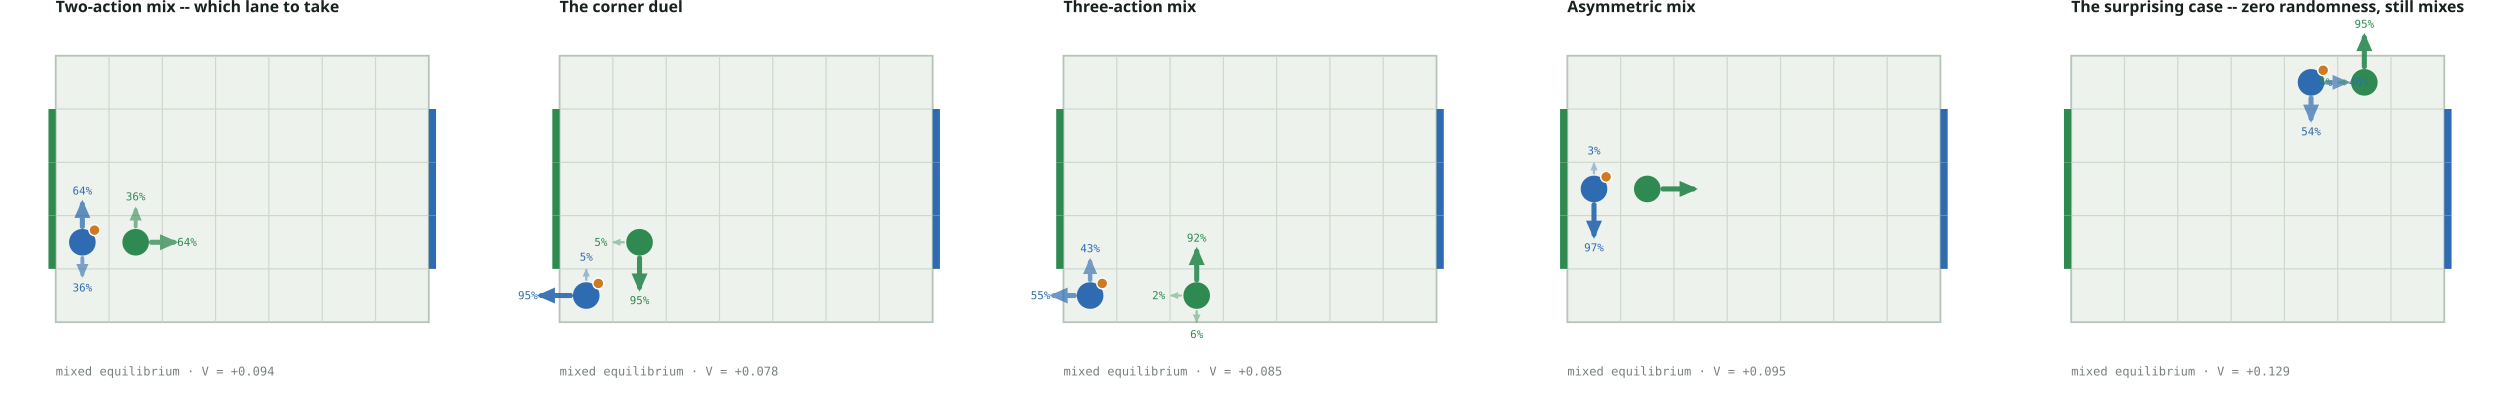
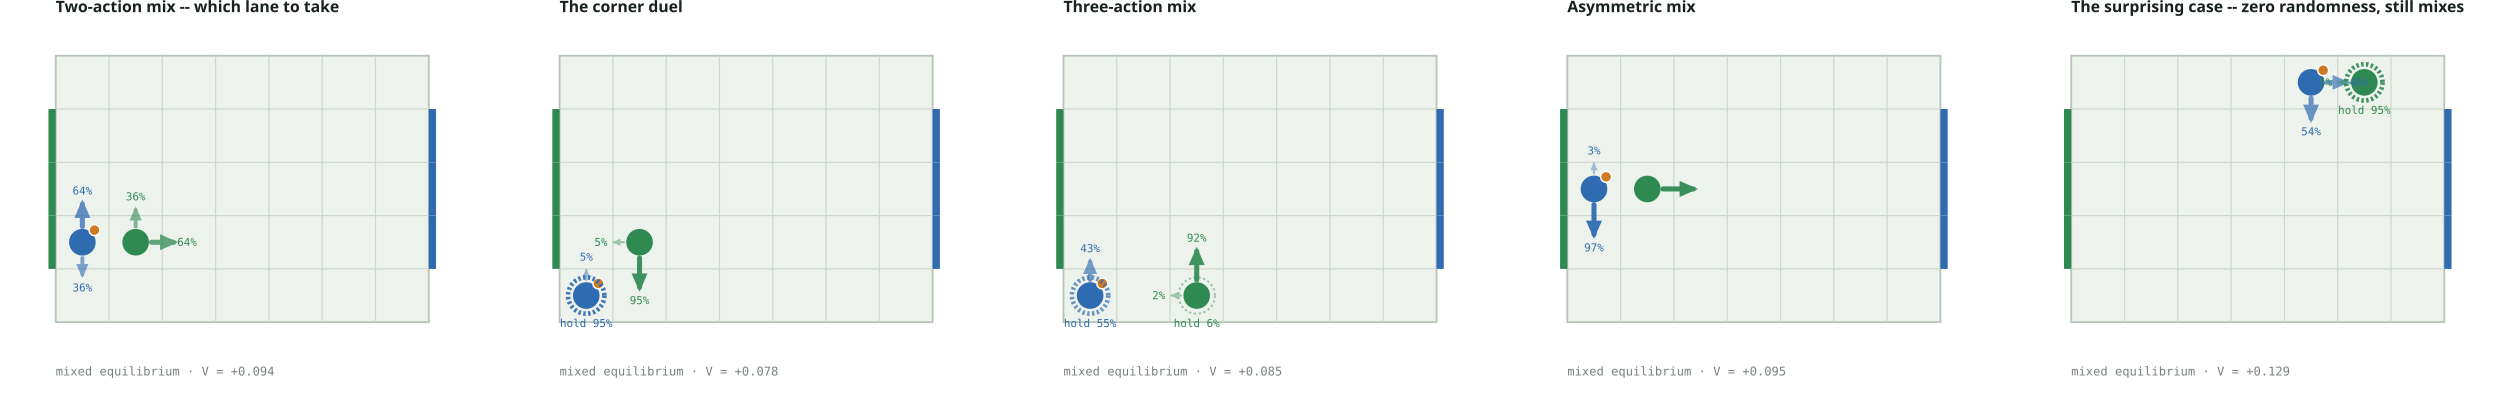
<svg xmlns="http://www.w3.org/2000/svg" viewBox="0 0 2064 330" role="img" aria-label="panel">
  <g transform="translate(16.0 16.0)">
    <clipPath id="pnl0">
      <rect x="-16.0" y="-16.0" width="400.0" height="330.0" />
    </clipPath>
    <g clip-path="url(#pnl0)">
      <defs>
        <marker id="ah-2f6bb0" viewBox="0 0 8 8" refX="6" refY="4" markerWidth="3.6" markerHeight="3.6" orient="auto">
          <path d="M0 0.5 L8 4 L0 7.5 z" fill="var(--p0, #2f6bb0)" />
        </marker>
        <marker id="ah-2f8a52" viewBox="0 0 8 8" refX="6" refY="4" markerWidth="3.6" markerHeight="3.6" orient="auto">
          <path d="M0 0.5 L8 4 L0 7.5 z" fill="var(--p1, #2f8a52)" />
        </marker>
      </defs>
      <rect x="30" y="30" width="308" height="220" fill="var(--tint, #eef2ec)" stroke="var(--rule-strong, #b7c4b9)" stroke-width="1.5" />
      <line x1="74" y1="30" x2="74" y2="250" stroke="var(--rule, #cdd8ce)" stroke-width="1" />
      <line x1="118" y1="30" x2="118" y2="250" stroke="var(--rule, #cdd8ce)" stroke-width="1" />
      <line x1="162" y1="30" x2="162" y2="250" stroke="var(--rule, #cdd8ce)" stroke-width="1" />
      <line x1="206" y1="30" x2="206" y2="250" stroke="var(--rule, #cdd8ce)" stroke-width="1" />
      <line x1="250" y1="30" x2="250" y2="250" stroke="var(--rule, #cdd8ce)" stroke-width="1" />
      <line x1="294" y1="30" x2="294" y2="250" stroke="var(--rule, #cdd8ce)" stroke-width="1" />
      <line x1="30" y1="74" x2="338" y2="74" stroke="var(--rule, #cdd8ce)" stroke-width="1" />
      <line x1="30" y1="118" x2="338" y2="118" stroke="var(--rule, #cdd8ce)" stroke-width="1" />
      <line x1="30" y1="162" x2="338" y2="162" stroke="var(--rule, #cdd8ce)" stroke-width="1" />
      <line x1="30" y1="206" x2="338" y2="206" stroke="var(--rule, #cdd8ce)" stroke-width="1" />
      <rect x="24" y="162" width="6" height="44" fill="var(--p1, #2f8a52)" />
      <rect x="338" y="162" width="6" height="44" fill="var(--p0, #2f6bb0)" />
      <rect x="24" y="118" width="6" height="44" fill="var(--p1, #2f8a52)" />
      <rect x="338" y="118" width="6" height="44" fill="var(--p0, #2f6bb0)" />
      <rect x="24" y="74" width="6" height="44" fill="var(--p1, #2f8a52)" />
      <rect x="338" y="74" width="6" height="44" fill="var(--p0, #2f6bb0)" />
      <circle cx="52.0" cy="184.0" r="11" fill="var(--p0, #2f6bb0)" />
      <circle cx="96.0" cy="184.0" r="11" fill="var(--p1, #2f8a52)" />
      <circle cx="62.0" cy="174.0" r="4.5" fill="var(--ball, #cf7a20)" stroke="var(--paper, #ffffff)" stroke-width="1.2" />
      <line x1="52.0" y1="171.0" x2="52.0" y2="152.6" stroke="var(--p0, #2f6bb0)" stroke-width="4.2" stroke-linecap="round" opacity="0.75" marker-end="url(#ah-2f6bb0)" />
      <text x="52.0" y="144.6" text-anchor="middle" font-family="ui-monospace,monospace" font-size="9" fill="var(--p0, #2f6bb0)">64%</text>
      <line x1="52.0" y1="197.0" x2="52.0" y2="210.6" stroke="var(--p0, #2f6bb0)" stroke-width="3.2" stroke-linecap="round" opacity="0.60" marker-end="url(#ah-2f6bb0)" />
      <text x="52.0" y="224.6" text-anchor="middle" font-family="ui-monospace,monospace" font-size="9" fill="var(--p0, #2f6bb0)">36%</text>
      <line x1="96.0" y1="171.0" x2="96.0" y2="157.4" stroke="var(--p1, #2f8a52)" stroke-width="3.2" stroke-linecap="round" opacity="0.60" marker-end="url(#ah-2f8a52)" />
      <text x="96.0" y="149.4" text-anchor="middle" font-family="ui-monospace,monospace" font-size="9" fill="var(--p1, #2f8a52)">36%</text>
      <line x1="109.0" y1="184.0" x2="127.4" y2="184.0" stroke="var(--p1, #2f8a52)" stroke-width="4.2" stroke-linecap="round" opacity="0.75" marker-end="url(#ah-2f8a52)" />
      <text x="138.4" y="187.0" text-anchor="middle" font-family="ui-monospace,monospace" font-size="9" fill="var(--p1, #2f8a52)">64%</text>
      <text x="30" y="294" font-family="ui-monospace,monospace" font-size="10" fill="var(--ink-faint, #77817a)">mixed equilibrium · V = +0.094</text>
      <text x="30" y="-6" font-family="Barlow Semi Condensed,sans-serif" font-weight="600" font-size="13" fill="var(--ink, #19211c)">Two-action mix -- which lane to take</text>
    </g>
  </g>
  <g transform="translate(432.0 16.0)">
    <clipPath id="pnl1">
      <rect x="-16.0" y="-16.0" width="400.0" height="330.0" />
    </clipPath>
    <g clip-path="url(#pnl1)">
      <defs>
        <marker id="ah-2f6bb0" viewBox="0 0 8 8" refX="6" refY="4" markerWidth="3.6" markerHeight="3.6" orient="auto">
          <path d="M0 0.5 L8 4 L0 7.5 z" fill="var(--p0, #2f6bb0)" />
        </marker>
        <marker id="ah-2f8a52" viewBox="0 0 8 8" refX="6" refY="4" markerWidth="3.6" markerHeight="3.6" orient="auto">
          <path d="M0 0.5 L8 4 L0 7.5 z" fill="var(--p1, #2f8a52)" />
        </marker>
      </defs>
      <rect x="30" y="30" width="308" height="220" fill="var(--tint, #eef2ec)" stroke="var(--rule-strong, #b7c4b9)" stroke-width="1.5" />
      <line x1="74" y1="30" x2="74" y2="250" stroke="var(--rule, #cdd8ce)" stroke-width="1" />
      <line x1="118" y1="30" x2="118" y2="250" stroke="var(--rule, #cdd8ce)" stroke-width="1" />
      <line x1="162" y1="30" x2="162" y2="250" stroke="var(--rule, #cdd8ce)" stroke-width="1" />
      <line x1="206" y1="30" x2="206" y2="250" stroke="var(--rule, #cdd8ce)" stroke-width="1" />
      <line x1="250" y1="30" x2="250" y2="250" stroke="var(--rule, #cdd8ce)" stroke-width="1" />
      <line x1="294" y1="30" x2="294" y2="250" stroke="var(--rule, #cdd8ce)" stroke-width="1" />
      <line x1="30" y1="74" x2="338" y2="74" stroke="var(--rule, #cdd8ce)" stroke-width="1" />
      <line x1="30" y1="118" x2="338" y2="118" stroke="var(--rule, #cdd8ce)" stroke-width="1" />
      <line x1="30" y1="162" x2="338" y2="162" stroke="var(--rule, #cdd8ce)" stroke-width="1" />
      <line x1="30" y1="206" x2="338" y2="206" stroke="var(--rule, #cdd8ce)" stroke-width="1" />
      <rect x="24" y="162" width="6" height="44" fill="var(--p1, #2f8a52)" />
      <rect x="338" y="162" width="6" height="44" fill="var(--p0, #2f6bb0)" />
      <rect x="24" y="118" width="6" height="44" fill="var(--p1, #2f8a52)" />
      <rect x="338" y="118" width="6" height="44" fill="var(--p0, #2f6bb0)" />
      <rect x="24" y="74" width="6" height="44" fill="var(--p1, #2f8a52)" />
      <rect x="338" y="74" width="6" height="44" fill="var(--p0, #2f6bb0)" />
      <circle cx="52.0" cy="228.0" r="11" fill="var(--p0, #2f6bb0)" />
      <circle cx="96.0" cy="184.0" r="11" fill="var(--p1, #2f8a52)" />
      <circle cx="62.0" cy="218.0" r="4.5" fill="var(--ball, #cf7a20)" stroke="var(--paper, #ffffff)" stroke-width="1.2" />
+       <circle cx="52.0" cy="228.0" r="15" fill="none" stroke="var(--p0, #2f6bb0)" stroke-width="3.8" stroke-dasharray="2 2" opacity="0.92" />
+       <text x="52.0" y="254.0" text-anchor="middle" font-family="ui-monospace,monospace" font-size="9" fill="var(--p0, #2f6bb0)">hold 95%</text>
      <line x1="52.0" y1="215.0" x2="52.0" y2="207.2" stroke="var(--p0, #2f6bb0)" stroke-width="1.9" stroke-linecap="round" opacity="0.43" marker-end="url(#ah-2f6bb0)" />
      <text x="52.0" y="199.2" text-anchor="middle" font-family="ui-monospace,monospace" font-size="9" fill="var(--p0, #2f6bb0)">5%</text>
-       <line x1="39.0" y1="228.0" x2="14.8" y2="228.0" stroke="var(--p0, #2f6bb0)" stroke-width="4.2" stroke-linecap="round" opacity="0.92" marker-end="url(#ah-2f6bb0)" />
-       <text x="3.8" y="231.0" text-anchor="middle" font-family="ui-monospace,monospace" font-size="9" fill="var(--p0, #2f6bb0)">95%</text>
      <line x1="96.0" y1="197.0" x2="96.0" y2="221.1" stroke="var(--p1, #2f8a52)" stroke-width="4.2" stroke-linecap="round" opacity="0.92" marker-end="url(#ah-2f8a52)" />
      <text x="96.0" y="235.1" text-anchor="middle" font-family="ui-monospace,monospace" font-size="9" fill="var(--p1, #2f8a52)">95%</text>
      <line x1="83.0" y1="184.0" x2="75.1" y2="184.0" stroke="var(--p1, #2f8a52)" stroke-width="1.9" stroke-linecap="round" opacity="0.43" marker-end="url(#ah-2f8a52)" />
      <text x="64.1" y="187.0" text-anchor="middle" font-family="ui-monospace,monospace" font-size="9" fill="var(--p1, #2f8a52)">5%</text>
      <text x="30" y="294" font-family="ui-monospace,monospace" font-size="10" fill="var(--ink-faint, #77817a)">mixed equilibrium · V = +0.078</text>
      <text x="30" y="-6" font-family="Barlow Semi Condensed,sans-serif" font-weight="600" font-size="13" fill="var(--ink, #19211c)">The corner duel</text>
    </g>
  </g>
  <g transform="translate(848.0 16.0)">
    <clipPath id="pnl2">
      <rect x="-16.0" y="-16.0" width="400.0" height="330.0" />
    </clipPath>
    <g clip-path="url(#pnl2)">
      <defs>
        <marker id="ah-2f6bb0" viewBox="0 0 8 8" refX="6" refY="4" markerWidth="3.6" markerHeight="3.6" orient="auto">
          <path d="M0 0.5 L8 4 L0 7.5 z" fill="var(--p0, #2f6bb0)" />
        </marker>
        <marker id="ah-2f8a52" viewBox="0 0 8 8" refX="6" refY="4" markerWidth="3.6" markerHeight="3.6" orient="auto">
          <path d="M0 0.5 L8 4 L0 7.5 z" fill="var(--p1, #2f8a52)" />
        </marker>
      </defs>
      <rect x="30" y="30" width="308" height="220" fill="var(--tint, #eef2ec)" stroke="var(--rule-strong, #b7c4b9)" stroke-width="1.5" />
      <line x1="74" y1="30" x2="74" y2="250" stroke="var(--rule, #cdd8ce)" stroke-width="1" />
      <line x1="118" y1="30" x2="118" y2="250" stroke="var(--rule, #cdd8ce)" stroke-width="1" />
      <line x1="162" y1="30" x2="162" y2="250" stroke="var(--rule, #cdd8ce)" stroke-width="1" />
      <line x1="206" y1="30" x2="206" y2="250" stroke="var(--rule, #cdd8ce)" stroke-width="1" />
      <line x1="250" y1="30" x2="250" y2="250" stroke="var(--rule, #cdd8ce)" stroke-width="1" />
      <line x1="294" y1="30" x2="294" y2="250" stroke="var(--rule, #cdd8ce)" stroke-width="1" />
      <line x1="30" y1="74" x2="338" y2="74" stroke="var(--rule, #cdd8ce)" stroke-width="1" />
      <line x1="30" y1="118" x2="338" y2="118" stroke="var(--rule, #cdd8ce)" stroke-width="1" />
      <line x1="30" y1="162" x2="338" y2="162" stroke="var(--rule, #cdd8ce)" stroke-width="1" />
      <line x1="30" y1="206" x2="338" y2="206" stroke="var(--rule, #cdd8ce)" stroke-width="1" />
      <rect x="24" y="162" width="6" height="44" fill="var(--p1, #2f8a52)" />
      <rect x="338" y="162" width="6" height="44" fill="var(--p0, #2f6bb0)" />
      <rect x="24" y="118" width="6" height="44" fill="var(--p1, #2f8a52)" />
      <rect x="338" y="118" width="6" height="44" fill="var(--p0, #2f6bb0)" />
      <rect x="24" y="74" width="6" height="44" fill="var(--p1, #2f8a52)" />
      <rect x="338" y="74" width="6" height="44" fill="var(--p0, #2f6bb0)" />
      <circle cx="52.0" cy="228.0" r="11" fill="var(--p0, #2f6bb0)" />
      <circle cx="140.0" cy="228.0" r="11" fill="var(--p1, #2f8a52)" />
      <circle cx="62.0" cy="218.0" r="4.5" fill="var(--ball, #cf7a20)" stroke="var(--paper, #ffffff)" stroke-width="1.2" />
+       <circle cx="52.0" cy="228.0" r="15" fill="none" stroke="var(--p0, #2f6bb0)" stroke-width="3.8" stroke-dasharray="2 2" opacity="0.70" />
+       <text x="52.0" y="254.0" text-anchor="middle" font-family="ui-monospace,monospace" font-size="9" fill="var(--p0, #2f6bb0)">hold 55%</text>
      <line x1="52.0" y1="215.0" x2="52.0" y2="200.2" stroke="var(--p0, #2f6bb0)" stroke-width="3.7" stroke-linecap="round" opacity="0.64" marker-end="url(#ah-2f6bb0)" />
      <text x="52.0" y="192.2" text-anchor="middle" font-family="ui-monospace,monospace" font-size="9" fill="var(--p0, #2f6bb0)">43%</text>
-       <line x1="39.0" y1="228.0" x2="22.1" y2="228.0" stroke="var(--p0, #2f6bb0)" stroke-width="4.2" stroke-linecap="round" opacity="0.70" marker-end="url(#ah-2f6bb0)" />
-       <text x="11.1" y="231.0" text-anchor="middle" font-family="ui-monospace,monospace" font-size="9" fill="var(--p0, #2f6bb0)">55%</text>
+       <circle cx="140.0" cy="228.0" r="15" fill="none" stroke="var(--p1, #2f8a52)" stroke-width="1.7" stroke-dasharray="2 2" opacity="0.43" />
+       <text x="140.0" y="254.0" text-anchor="middle" font-family="ui-monospace,monospace" font-size="9" fill="var(--p1, #2f8a52)">hold 6%</text>
      <line x1="140.0" y1="215.0" x2="140.0" y2="191.5" stroke="var(--p1, #2f8a52)" stroke-width="4.2" stroke-linecap="round" opacity="0.91" marker-end="url(#ah-2f8a52)" />
      <text x="140.0" y="183.5" text-anchor="middle" font-family="ui-monospace,monospace" font-size="9" fill="var(--p1, #2f8a52)">92%</text>
-       <line x1="140.0" y1="241.0" x2="140.0" y2="249.1" stroke="var(--p1, #2f8a52)" stroke-width="2.0" stroke-linecap="round" opacity="0.43" marker-end="url(#ah-2f8a52)" />
-       <text x="140.0" y="263.1" text-anchor="middle" font-family="ui-monospace,monospace" font-size="9" fill="var(--p1, #2f8a52)">6%</text>
      <line x1="127.0" y1="228.0" x2="119.6" y2="228.0" stroke="var(--p1, #2f8a52)" stroke-width="1.9" stroke-linecap="round" opacity="0.41" marker-end="url(#ah-2f8a52)" />
      <text x="108.6" y="231.0" text-anchor="middle" font-family="ui-monospace,monospace" font-size="9" fill="var(--p1, #2f8a52)">2%</text>
      <text x="30" y="294" font-family="ui-monospace,monospace" font-size="10" fill="var(--ink-faint, #77817a)">mixed equilibrium · V = +0.085</text>
      <text x="30" y="-6" font-family="Barlow Semi Condensed,sans-serif" font-weight="600" font-size="13" fill="var(--ink, #19211c)">Three-action mix</text>
    </g>
  </g>
  <g transform="translate(1264.0 16.0)">
    <clipPath id="pnl3">
      <rect x="-16.0" y="-16.0" width="400.0" height="330.0" />
    </clipPath>
    <g clip-path="url(#pnl3)">
      <defs>
        <marker id="ah-2f6bb0" viewBox="0 0 8 8" refX="6" refY="4" markerWidth="3.6" markerHeight="3.6" orient="auto">
          <path d="M0 0.5 L8 4 L0 7.5 z" fill="var(--p0, #2f6bb0)" />
        </marker>
        <marker id="ah-2f8a52" viewBox="0 0 8 8" refX="6" refY="4" markerWidth="3.6" markerHeight="3.6" orient="auto">
          <path d="M0 0.5 L8 4 L0 7.5 z" fill="var(--p1, #2f8a52)" />
        </marker>
      </defs>
      <rect x="30" y="30" width="308" height="220" fill="var(--tint, #eef2ec)" stroke="var(--rule-strong, #b7c4b9)" stroke-width="1.5" />
      <line x1="74" y1="30" x2="74" y2="250" stroke="var(--rule, #cdd8ce)" stroke-width="1" />
      <line x1="118" y1="30" x2="118" y2="250" stroke="var(--rule, #cdd8ce)" stroke-width="1" />
      <line x1="162" y1="30" x2="162" y2="250" stroke="var(--rule, #cdd8ce)" stroke-width="1" />
      <line x1="206" y1="30" x2="206" y2="250" stroke="var(--rule, #cdd8ce)" stroke-width="1" />
      <line x1="250" y1="30" x2="250" y2="250" stroke="var(--rule, #cdd8ce)" stroke-width="1" />
      <line x1="294" y1="30" x2="294" y2="250" stroke="var(--rule, #cdd8ce)" stroke-width="1" />
      <line x1="30" y1="74" x2="338" y2="74" stroke="var(--rule, #cdd8ce)" stroke-width="1" />
      <line x1="30" y1="118" x2="338" y2="118" stroke="var(--rule, #cdd8ce)" stroke-width="1" />
      <line x1="30" y1="162" x2="338" y2="162" stroke="var(--rule, #cdd8ce)" stroke-width="1" />
      <line x1="30" y1="206" x2="338" y2="206" stroke="var(--rule, #cdd8ce)" stroke-width="1" />
      <rect x="24" y="162" width="6" height="44" fill="var(--p1, #2f8a52)" />
      <rect x="338" y="162" width="6" height="44" fill="var(--p0, #2f6bb0)" />
      <rect x="24" y="118" width="6" height="44" fill="var(--p1, #2f8a52)" />
      <rect x="338" y="118" width="6" height="44" fill="var(--p0, #2f6bb0)" />
      <rect x="24" y="74" width="6" height="44" fill="var(--p1, #2f8a52)" />
      <rect x="338" y="74" width="6" height="44" fill="var(--p0, #2f6bb0)" />
      <circle cx="52.0" cy="140.0" r="11" fill="var(--p0, #2f6bb0)" />
      <circle cx="96.0" cy="140.0" r="11" fill="var(--p1, #2f8a52)" />
      <circle cx="62.0" cy="130.0" r="4.5" fill="var(--ball, #cf7a20)" stroke="var(--paper, #ffffff)" stroke-width="1.2" />
      <line x1="52.0" y1="127.0" x2="52.0" y2="119.5" stroke="var(--p0, #2f6bb0)" stroke-width="1.9" stroke-linecap="round" opacity="0.41" marker-end="url(#ah-2f6bb0)" />
      <text x="52.0" y="111.5" text-anchor="middle" font-family="ui-monospace,monospace" font-size="9" fill="var(--p0, #2f6bb0)">3%</text>
      <line x1="52.0" y1="153.0" x2="52.0" y2="177.5" stroke="var(--p0, #2f6bb0)" stroke-width="4.2" stroke-linecap="round" opacity="0.94" marker-end="url(#ah-2f6bb0)" />
      <text x="52.0" y="191.5" text-anchor="middle" font-family="ui-monospace,monospace" font-size="9" fill="var(--p0, #2f6bb0)">97%</text>
      <line x1="109.0" y1="140.0" x2="134.0" y2="140.0" stroke="var(--p1, #2f8a52)" stroke-width="4.2" stroke-linecap="round" opacity="0.95" marker-end="url(#ah-2f8a52)" />
      <text x="30" y="294" font-family="ui-monospace,monospace" font-size="10" fill="var(--ink-faint, #77817a)">mixed equilibrium · V = +0.095</text>
      <text x="30" y="-6" font-family="Barlow Semi Condensed,sans-serif" font-weight="600" font-size="13" fill="var(--ink, #19211c)">Asymmetric mix</text>
    </g>
  </g>
  <g transform="translate(1680.0 16.0)">
    <clipPath id="pnl4">
      <rect x="-16.0" y="-16.0" width="400.0" height="330.0" />
    </clipPath>
    <g clip-path="url(#pnl4)">
      <defs>
        <marker id="ah-2f6bb0" viewBox="0 0 8 8" refX="6" refY="4" markerWidth="3.6" markerHeight="3.6" orient="auto">
          <path d="M0 0.5 L8 4 L0 7.5 z" fill="var(--p0, #2f6bb0)" />
        </marker>
        <marker id="ah-2f8a52" viewBox="0 0 8 8" refX="6" refY="4" markerWidth="3.6" markerHeight="3.6" orient="auto">
          <path d="M0 0.5 L8 4 L0 7.5 z" fill="var(--p1, #2f8a52)" />
        </marker>
      </defs>
      <rect x="30" y="30" width="308" height="220" fill="var(--tint, #eef2ec)" stroke="var(--rule-strong, #b7c4b9)" stroke-width="1.5" />
      <line x1="74" y1="30" x2="74" y2="250" stroke="var(--rule, #cdd8ce)" stroke-width="1" />
      <line x1="118" y1="30" x2="118" y2="250" stroke="var(--rule, #cdd8ce)" stroke-width="1" />
      <line x1="162" y1="30" x2="162" y2="250" stroke="var(--rule, #cdd8ce)" stroke-width="1" />
      <line x1="206" y1="30" x2="206" y2="250" stroke="var(--rule, #cdd8ce)" stroke-width="1" />
      <line x1="250" y1="30" x2="250" y2="250" stroke="var(--rule, #cdd8ce)" stroke-width="1" />
      <line x1="294" y1="30" x2="294" y2="250" stroke="var(--rule, #cdd8ce)" stroke-width="1" />
      <line x1="30" y1="74" x2="338" y2="74" stroke="var(--rule, #cdd8ce)" stroke-width="1" />
      <line x1="30" y1="118" x2="338" y2="118" stroke="var(--rule, #cdd8ce)" stroke-width="1" />
      <line x1="30" y1="162" x2="338" y2="162" stroke="var(--rule, #cdd8ce)" stroke-width="1" />
      <line x1="30" y1="206" x2="338" y2="206" stroke="var(--rule, #cdd8ce)" stroke-width="1" />
      <rect x="24" y="162" width="6" height="44" fill="var(--p1, #2f8a52)" />
      <rect x="338" y="162" width="6" height="44" fill="var(--p0, #2f6bb0)" />
      <rect x="24" y="118" width="6" height="44" fill="var(--p1, #2f8a52)" />
      <rect x="338" y="118" width="6" height="44" fill="var(--p0, #2f6bb0)" />
      <rect x="24" y="74" width="6" height="44" fill="var(--p1, #2f8a52)" />
      <rect x="338" y="74" width="6" height="44" fill="var(--p0, #2f6bb0)" />
      <circle cx="228.0" cy="52.0" r="11" fill="var(--p0, #2f6bb0)" />
      <circle cx="272.0" cy="52.0" r="11" fill="var(--p1, #2f8a52)" />
      <circle cx="238.0" cy="42.0" r="4.5" fill="var(--ball, #cf7a20)" stroke="var(--paper, #ffffff)" stroke-width="1.2" />
      <line x1="228.0" y1="65.0" x2="228.0" y2="81.7" stroke="var(--p0, #2f6bb0)" stroke-width="4.2" stroke-linecap="round" opacity="0.70" marker-end="url(#ah-2f6bb0)" />
      <text x="228.0" y="95.7" text-anchor="middle" font-family="ui-monospace,monospace" font-size="9" fill="var(--p0, #2f6bb0)">54%</text>
      <line x1="241.0" y1="52.0" x2="256.3" y2="52.0" stroke="var(--p0, #2f6bb0)" stroke-width="3.9" stroke-linecap="round" opacity="0.65" marker-end="url(#ah-2f6bb0)" />
      <text x="267.3" y="55.0" text-anchor="middle" font-family="ui-monospace,monospace" font-size="9" fill="var(--p0, #2f6bb0)">46%</text>
-       <line x1="272.0" y1="39.0" x2="272.0" y2="14.9" stroke="var(--p1, #2f8a52)" stroke-width="4.2" stroke-linecap="round" opacity="0.92" marker-end="url(#ah-2f8a52)" />
-       <text x="272.0" y="6.9" text-anchor="middle" font-family="ui-monospace,monospace" font-size="9" fill="var(--p1, #2f8a52)">95%</text>
+       <circle cx="272.0" cy="52.0" r="15" fill="none" stroke="var(--p1, #2f8a52)" stroke-width="3.8" stroke-dasharray="2 2" opacity="0.92" />
+       <text x="272.0" y="78.0" text-anchor="middle" font-family="ui-monospace,monospace" font-size="9" fill="var(--p1, #2f8a52)">hold 95%</text>
      <line x1="259.0" y1="52.0" x2="251.1" y2="52.0" stroke="var(--p1, #2f8a52)" stroke-width="1.9" stroke-linecap="round" opacity="0.43" marker-end="url(#ah-2f8a52)" />
      <text x="240.1" y="55.0" text-anchor="middle" font-family="ui-monospace,monospace" font-size="9" fill="var(--p1, #2f8a52)">5%</text>
      <text x="30" y="294" font-family="ui-monospace,monospace" font-size="10" fill="var(--ink-faint, #77817a)">mixed equilibrium · V = +0.129</text>
      <text x="30" y="-6" font-family="Barlow Semi Condensed,sans-serif" font-weight="600" font-size="13" fill="var(--ink, #19211c)">The surprising case -- zero randomness, still mixes</text>
    </g>
  </g>
</svg>
